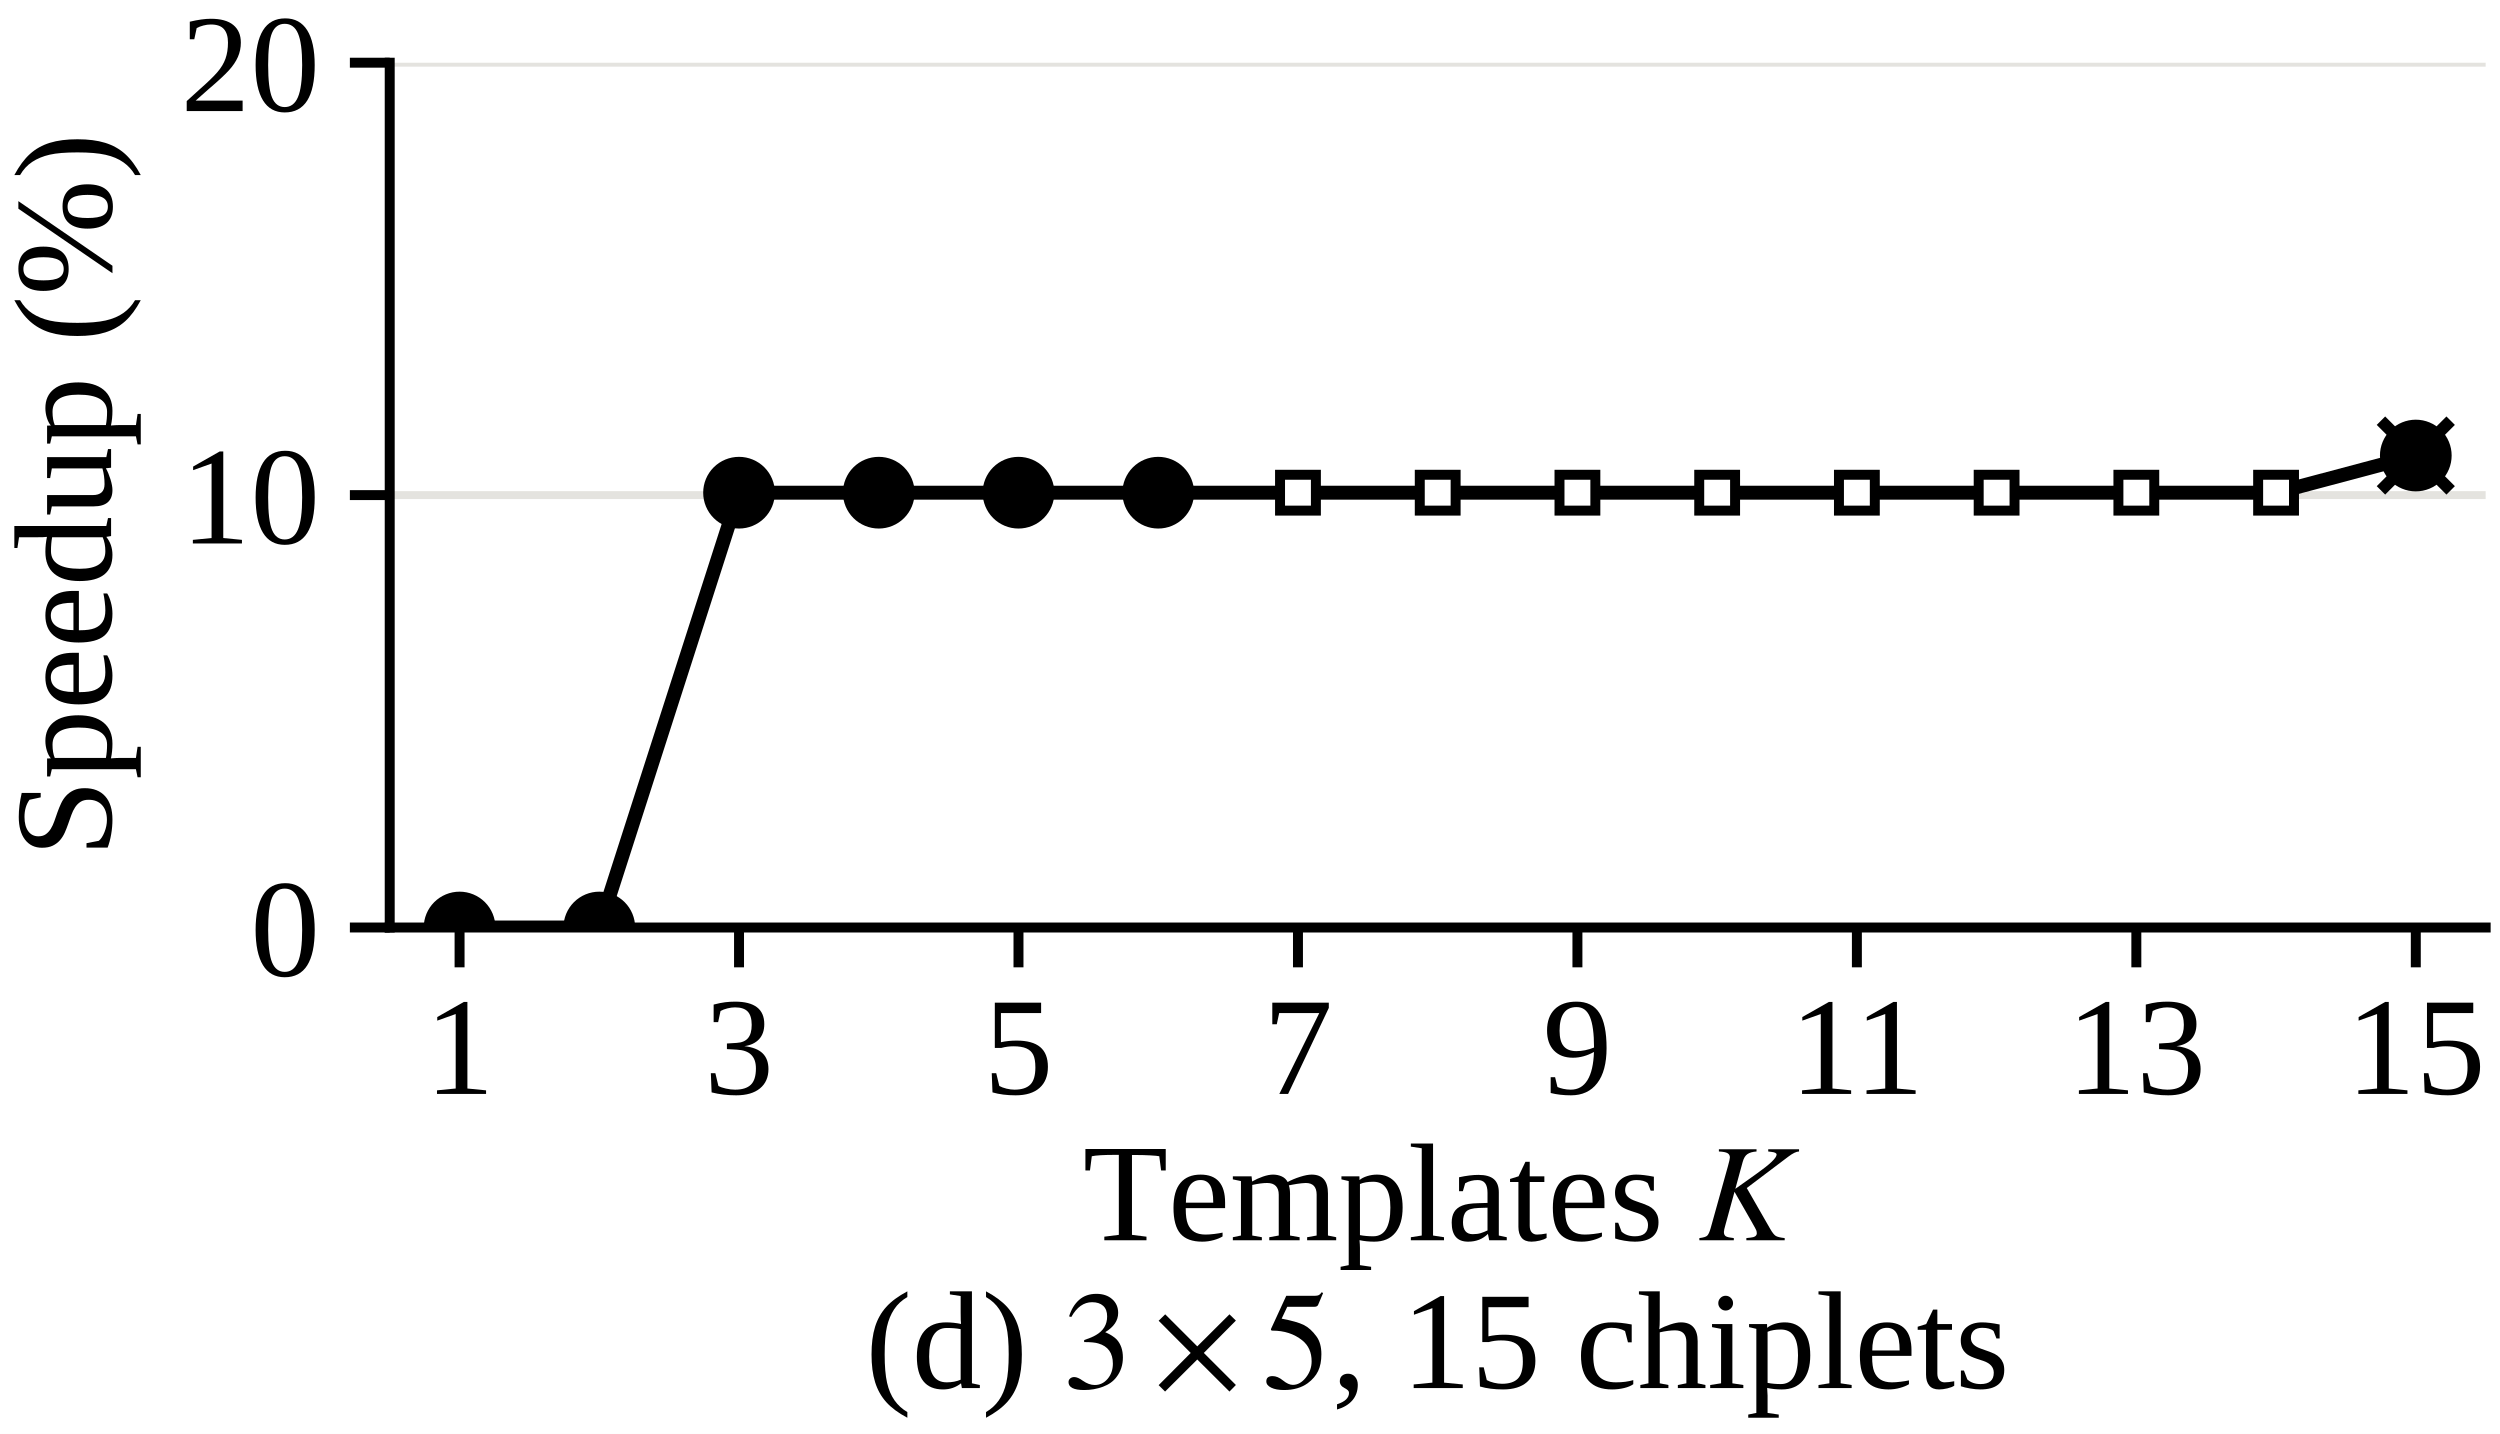
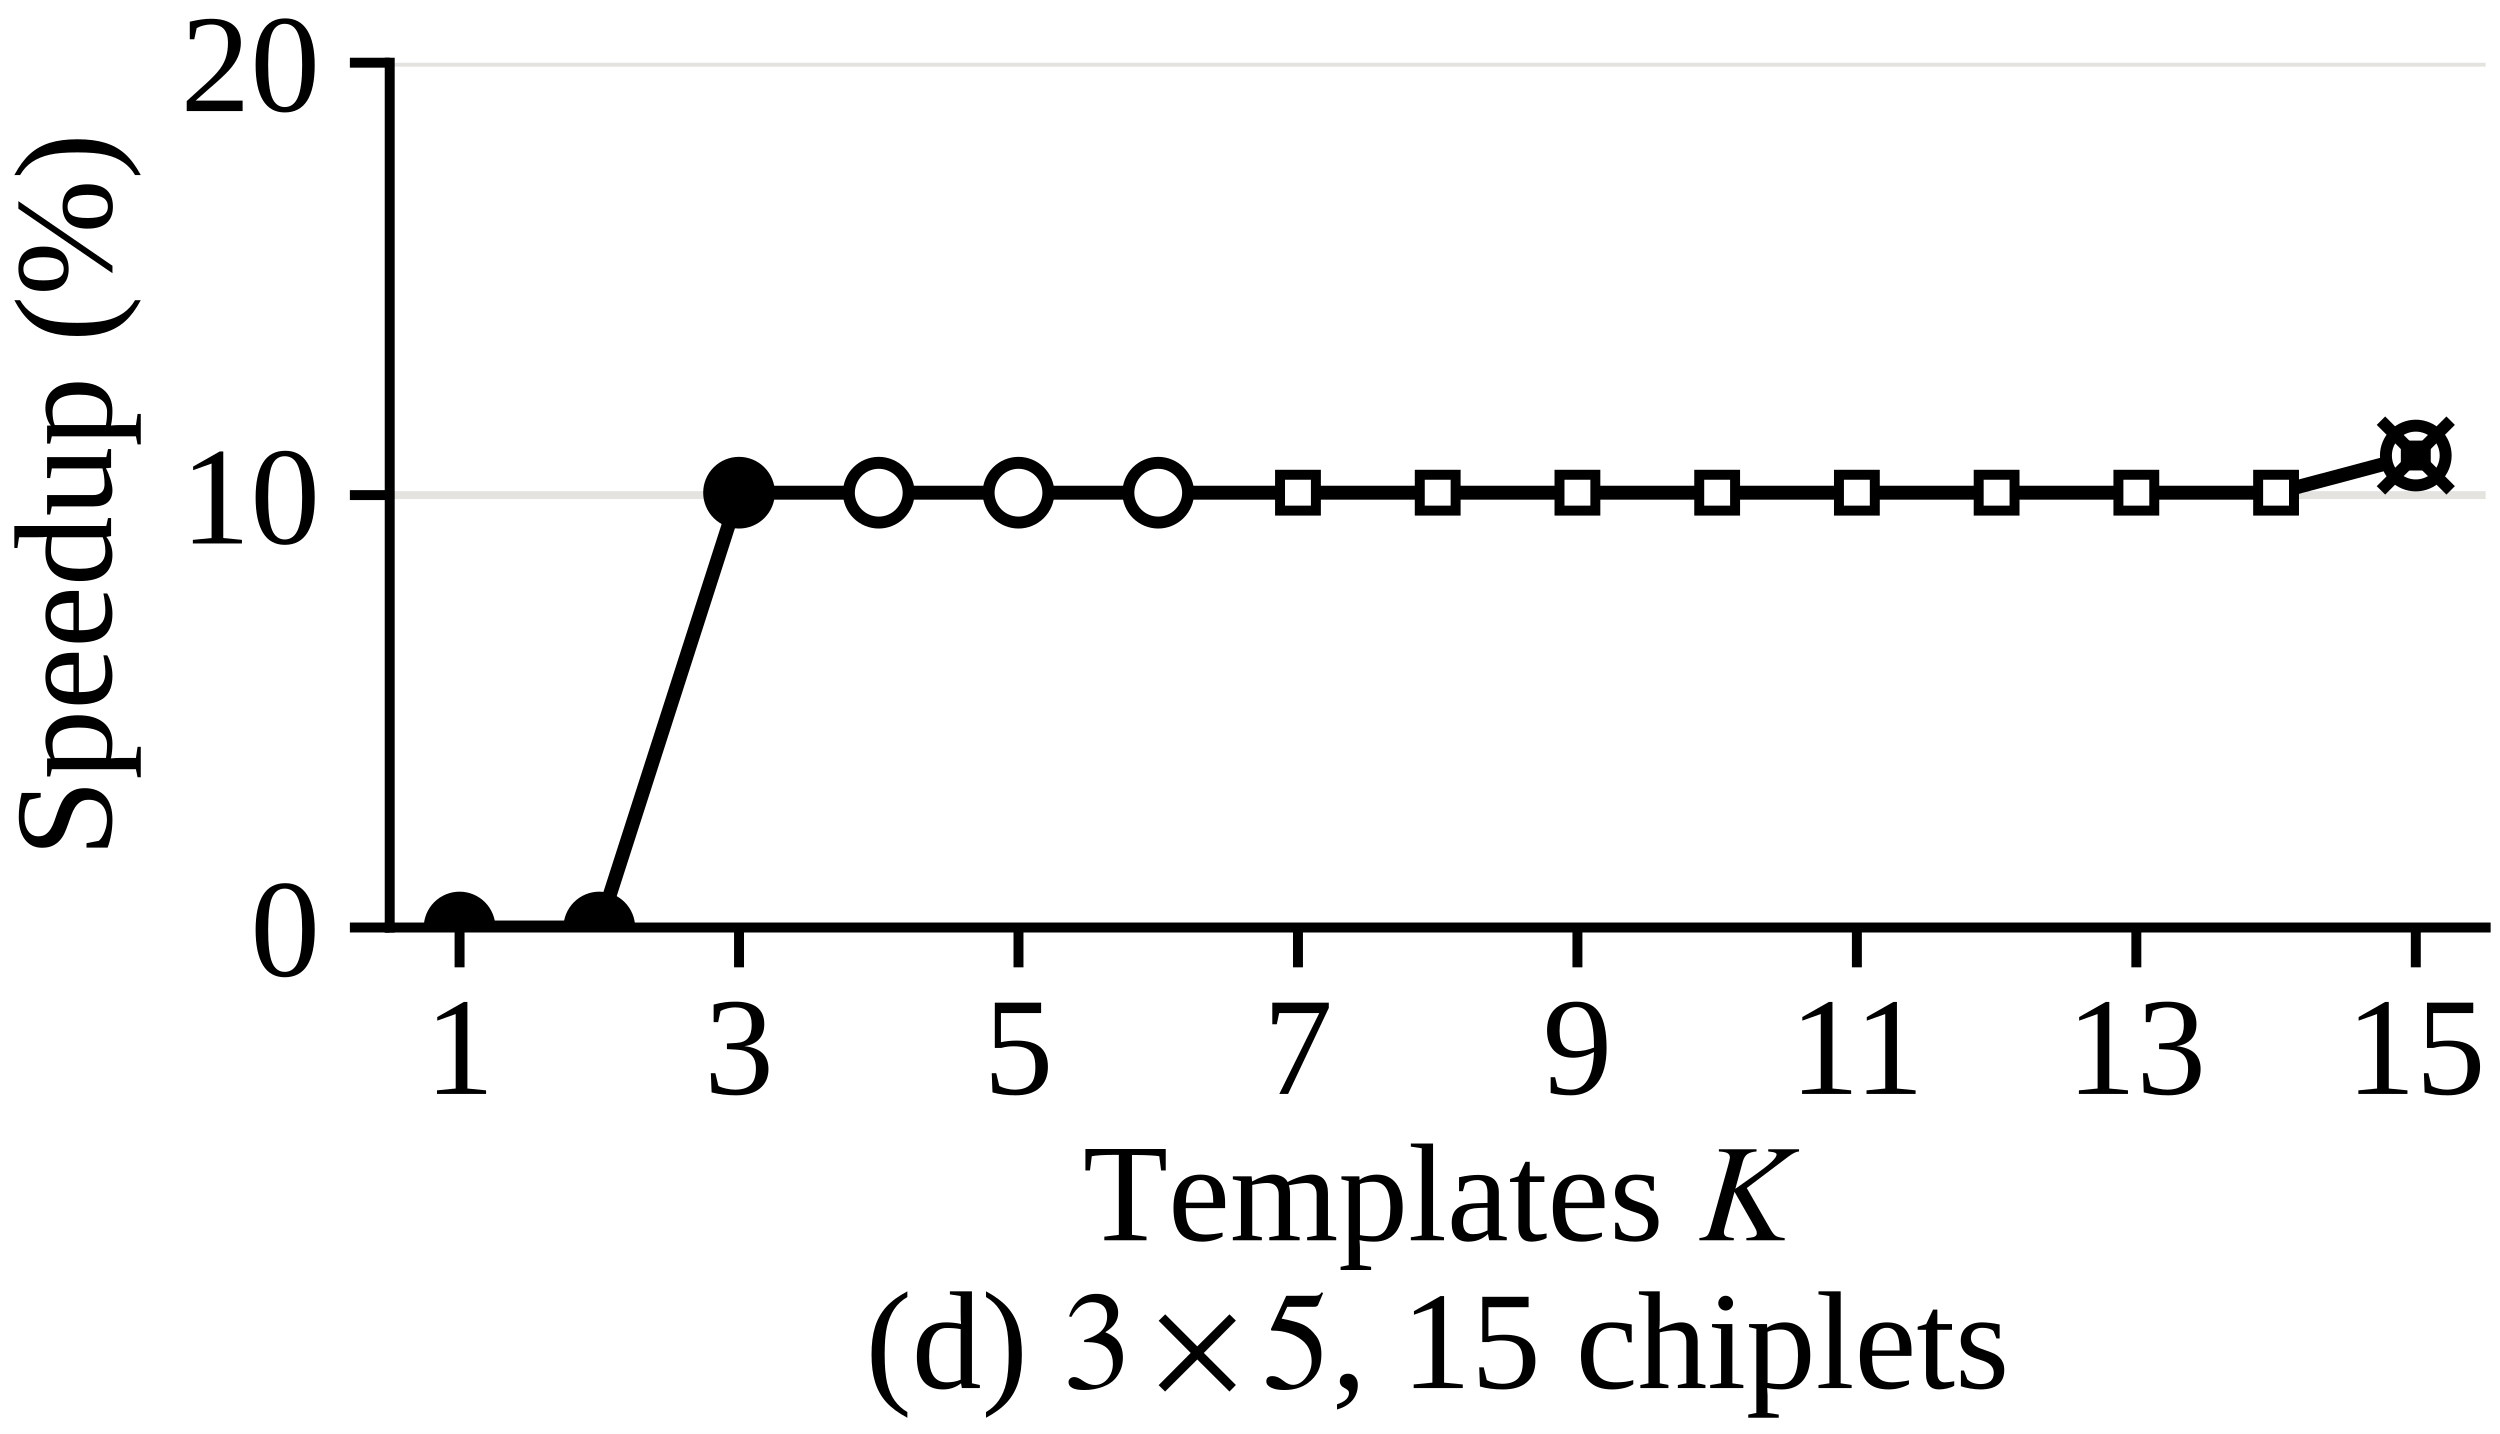
<svg xmlns="http://www.w3.org/2000/svg" xmlns:xlink="http://www.w3.org/1999/xlink" width="125.529pt" height="72pt" viewBox="0 0 125.529 72" version="1.1">
  <defs>
    <style type="text/css">*{stroke-linejoin: round; stroke-linecap: butt}</style>
  </defs>
  <g id="figure_1">
    <g id="patch_1">
      <path d="M 0 72  L 125.529 72  L 125.529 0  L 0 0  z " style="fill: #ffffff" />
    </g>
    <g id="axes_1">
      <g id="patch_2">
        <path d="M 19.568 46.572  L 124.809 46.572  L 124.809 3.149  L 19.568 3.149  z " style="fill: #ffffff" />
      </g>
      <g id="matplotlib.axis_1">
        <g id="xtick_1">
          <g id="line2d_1">
            <defs>
-               <path id="m90f7dabf45" d="M 0 0  L 0 2  " style="stroke: #000000; stroke-width: 0.5" />
-             </defs>
-             <g>
-               <use xlink:href="#m90f7dabf45" x="23.076" y="46.572" style="stroke: #000000; stroke-width: 0.5" />
+               <path id="m89c06e6a70" d="M 0 0  L 0 2  " style="stroke: #000000; stroke-width: 0.5" />
+             </defs>
+             <g>
+               <use xlink:href="#m89c06e6a70" x="23.076" y="46.572" style="stroke: #000000; stroke-width: 0.5" />
            </g>
          </g>
          <g id="text_1">
            <g transform="translate(21.32616 54.92922) scale(0.07 -0.07)">
              <defs>
                <path id="LiberationSerif-31" d="M 1959 250  L 2816 166  L 2816 0  L 563 0  L 563 166  L 1422 250  L 1422 3669  L 575 3366  L 575 3531  L 1797 4225  L 1959 4225  L 1959 250  z " transform="scale(0.015625)" />
              </defs>
              <use xlink:href="#LiberationSerif-31" />
            </g>
          </g>
        </g>
        <g id="xtick_2">
          <g id="line2d_2">
            <g>
-               <use xlink:href="#m90f7dabf45" x="37.108" y="46.572" style="stroke: #000000; stroke-width: 0.5" />
+               <use xlink:href="#m89c06e6a70" x="37.108" y="46.572" style="stroke: #000000; stroke-width: 0.5" />
            </g>
          </g>
          <g id="text_2">
            <g transform="translate(35.35831 54.92922) scale(0.07 -0.07)">
              <defs>
                <path id="LiberationSerif-33" d="M 2950 1141  Q 2950 575 2562 256  Q 2175 -63 1466 -63  Q 872 -63 341 72  L 306 953  L 513 953  L 653 366  Q 775 297 998 247  Q 1222 197 1416 197  Q 1906 197 2140 422  Q 2375 647 2375 1172  Q 2375 1584 2159 1798  Q 1944 2013 1491 2034  L 1044 2059  L 1044 2316  L 1491 2344  Q 1844 2363 2012 2563  Q 2181 2763 2181 3169  Q 2181 3591 1998 3783  Q 1816 3975 1416 3975  Q 1250 3975 1069 3929  Q 888 3884 750 3809  L 641 3297  L 434 3297  L 434 4103  Q 744 4184 969 4211  Q 1194 4238 1416 4238  Q 2759 4238 2759 3206  Q 2759 2772 2520 2514  Q 2281 2256 1844 2194  Q 2413 2128 2681 1867  Q 2950 1606 2950 1141  z " transform="scale(0.015625)" />
              </defs>
              <use xlink:href="#LiberationSerif-33" />
            </g>
          </g>
        </g>
        <g id="xtick_3">
          <g id="line2d_3">
            <g>
-               <use xlink:href="#m90f7dabf45" x="51.14" y="46.572" style="stroke: #000000; stroke-width: 0.5" />
+               <use xlink:href="#m89c06e6a70" x="51.14" y="46.572" style="stroke: #000000; stroke-width: 0.5" />
            </g>
          </g>
          <g id="text_3">
            <g transform="translate(49.39047 54.92922) scale(0.07 -0.07)">
              <defs>
                <path id="LiberationSerif-35" d="M 1516 2450  Q 2241 2450 2595 2153  Q 2950 1856 2950 1247  Q 2950 616 2565 276  Q 2181 -63 1466 -63  Q 872 -63 406 72  L 372 953  L 578 953  L 719 366  Q 856 291 1048 244  Q 1241 197 1416 197  Q 1909 197 2142 430  Q 2375 663 2375 1216  Q 2375 1603 2275 1801  Q 2175 2000 1956 2094  Q 1738 2188 1369 2188  Q 1084 2188 813 2113  L 513 2113  L 513 4191  L 2638 4191  L 2638 3713  L 794 3713  L 794 2375  Q 1131 2450 1516 2450  z " transform="scale(0.015625)" />
              </defs>
              <use xlink:href="#LiberationSerif-35" />
            </g>
          </g>
        </g>
        <g id="xtick_4">
          <g id="line2d_4">
            <g>
-               <use xlink:href="#m90f7dabf45" x="65.173" y="46.572" style="stroke: #000000; stroke-width: 0.5" />
+               <use xlink:href="#m89c06e6a70" x="65.173" y="46.572" style="stroke: #000000; stroke-width: 0.5" />
            </g>
          </g>
          <g id="text_4">
            <g transform="translate(63.42262 54.92922) scale(0.07 -0.07)">
              <defs>
                <path id="LiberationSerif-37" d="M 628 3200  L 422 3200  L 422 4191  L 3016 4191  L 3016 3950  L 1147 0  L 744 0  L 2578 3713  L 738 3713  L 628 3200  z " transform="scale(0.015625)" />
              </defs>
              <use xlink:href="#LiberationSerif-37" />
            </g>
          </g>
        </g>
        <g id="xtick_5">
          <g id="line2d_5">
            <g>
-               <use xlink:href="#m90f7dabf45" x="79.205" y="46.572" style="stroke: #000000; stroke-width: 0.5" />
+               <use xlink:href="#m89c06e6a70" x="79.205" y="46.572" style="stroke: #000000; stroke-width: 0.5" />
            </g>
          </g>
          <g id="text_5">
            <g transform="translate(77.45477 54.92922) scale(0.07 -0.07)">
              <defs>
                <path id="LiberationSerif-39" d="M 206 2913  Q 206 3544 559 3891  Q 913 4238 1556 4238  Q 2272 4238 2605 3722  Q 2938 3206 2938 2106  Q 2938 1053 2509 495  Q 2081 -63 1306 -63  Q 797 -63 372 44  L 372 769  L 575 769  L 684 319  Q 784 272 953 234  Q 1122 197 1294 197  Q 1794 197 2062 636  Q 2331 1075 2359 1928  Q 1884 1663 1394 1663  Q 841 1663 523 1992  Q 206 2322 206 2913  z M 1563 3988  Q 781 3988 781 2900  Q 781 2422 968 2194  Q 1156 1966 1550 1966  Q 1953 1966 2363 2131  Q 2363 3091 2173 3539  Q 1984 3988 1563 3988  z " transform="scale(0.015625)" />
              </defs>
              <use xlink:href="#LiberationSerif-39" />
            </g>
          </g>
        </g>
        <g id="xtick_6">
          <g id="line2d_6">
            <g>
-               <use xlink:href="#m90f7dabf45" x="93.237" y="46.572" style="stroke: #000000; stroke-width: 0.5" />
+               <use xlink:href="#m89c06e6a70" x="93.237" y="46.572" style="stroke: #000000; stroke-width: 0.5" />
            </g>
          </g>
          <g id="text_6">
            <g transform="translate(89.86817 54.92922) scale(0.07 -0.07)">
              <use xlink:href="#LiberationSerif-31" />
              <use xlink:href="#LiberationSerif-31" x="46.25" />
            </g>
          </g>
        </g>
        <g id="xtick_7">
          <g id="line2d_7">
            <g>
-               <use xlink:href="#m90f7dabf45" x="107.269" y="46.572" style="stroke: #000000; stroke-width: 0.5" />
+               <use xlink:href="#m89c06e6a70" x="107.269" y="46.572" style="stroke: #000000; stroke-width: 0.5" />
            </g>
          </g>
          <g id="text_7">
            <g transform="translate(103.7691 54.92922) scale(0.07 -0.07)">
              <use xlink:href="#LiberationSerif-31" />
              <use xlink:href="#LiberationSerif-33" x="50" />
            </g>
          </g>
        </g>
        <g id="xtick_8">
          <g id="line2d_8">
            <g>
-               <use xlink:href="#m90f7dabf45" x="121.301" y="46.572" style="stroke: #000000; stroke-width: 0.5" />
+               <use xlink:href="#m89c06e6a70" x="121.301" y="46.572" style="stroke: #000000; stroke-width: 0.5" />
            </g>
          </g>
          <g id="text_8">
            <g transform="translate(117.8012 54.92922) scale(0.07 -0.07)">
              <use xlink:href="#LiberationSerif-31" />
              <use xlink:href="#LiberationSerif-35" x="50" />
            </g>
          </g>
        </g>
        <g id="text_9">
          <g transform="translate(54.37369 62.32) scale(0.07 -0.07)">
            <defs>
              <path id="LiberationSerif-54" d="M 984 0  L 984 166  L 1650 250  L 1650 3922  L 1491 3922  Q 700 3922 409 3859  L 325 3206  L 116 3206  L 116 4191  L 3803 4191  L 3803 3206  L 3591 3206  L 3506 3859  Q 3413 3881 3097 3898  Q 2781 3916 2406 3916  L 2253 3916  L 2253 250  L 2919 166  L 2919 0  L 984 0  z " transform="scale(0.015625)" />
              <path id="LiberationSerif-65" d="M 813 1478  L 813 1422  Q 813 991 908 752  Q 1003 513 1201 388  Q 1400 263 1722 263  Q 1891 263 2122 291  Q 2353 319 2503 353  L 2503 178  Q 2353 81 2095 9  Q 1838 -63 1569 -63  Q 884 -63 567 306  Q 250 675 250 1491  Q 250 2259 572 2637  Q 894 3016 1491 3016  Q 2619 3016 2619 1734  L 2619 1478  L 813 1478  z M 1491 2766  Q 1166 2766 992 2503  Q 819 2241 819 1728  L 2075 1728  Q 2075 2288 1931 2527  Q 1788 2766 1491 2766  z " transform="scale(0.015625)" />
              <path id="LiberationSerif-6d" d="M 1019 2700  Q 1253 2834 1515 2925  Q 1778 3016 1978 3016  Q 2194 3016 2376 2934  Q 2559 2853 2650 2675  Q 2891 2809 3214 2912  Q 3538 3016 3750 3016  Q 4500 3016 4500 2150  L 4500 219  L 4878 141  L 4878 0  L 3544 0  L 3544 141  L 3981 219  L 3981 2094  Q 3981 2631 3481 2631  Q 3400 2631 3292 2618  Q 3184 2606 3076 2590  Q 2969 2575 2870 2554  Q 2772 2534 2706 2522  Q 2759 2353 2759 2150  L 2759 219  L 3200 141  L 3200 0  L 1806 0  L 1806 141  L 2241 219  L 2241 2094  Q 2241 2353 2108 2492  Q 1975 2631 1709 2631  Q 1434 2631 1025 2541  L 1025 219  L 1466 141  L 1466 0  L 134 0  L 134 141  L 506 219  L 506 2719  L 134 2797  L 134 2938  L 994 2938  L 1019 2700  z " transform="scale(0.015625)" />
              <path id="LiberationSerif-70" d="M 475 2719  L 141 2797  L 141 2938  L 966 2938  L 972 2766  Q 1103 2878 1323 2947  Q 1544 3016 1772 3016  Q 2334 3016 2642 2625  Q 2950 2234 2950 1503  Q 2950 756 2614 346  Q 2278 -63 1644 -63  Q 1291 -63 972 6  Q 991 -219 991 -347  L 991 -1141  L 1503 -1216  L 1503 -1363  L 103 -1363  L 103 -1216  L 475 -1141  L 475 2719  z M 2388 1503  Q 2388 2103 2192 2395  Q 1997 2688 1600 2688  Q 1234 2688 991 2584  L 991 238  Q 1269 184 1600 184  Q 2388 184 2388 1503  z " transform="scale(0.015625)" />
              <path id="LiberationSerif-6c" d="M 1147 219  L 1650 141  L 1650 0  L 128 0  L 128 141  L 628 219  L 628 4225  L 128 4300  L 128 4441  L 1147 4441  L 1147 219  z " transform="scale(0.015625)" />
              <path id="LiberationSerif-61" d="M 1453 3003  Q 1934 3003 2161 2806  Q 2388 2609 2388 2203  L 2388 219  L 2753 141  L 2753 0  L 1947 0  L 1888 294  Q 1531 -63 978 -63  Q 225 -63 225 813  Q 225 1106 339 1298  Q 453 1491 703 1592  Q 953 1694 1428 1703  L 1869 1716  L 1869 2175  Q 1869 2478 1758 2622  Q 1647 2766 1416 2766  Q 1103 2766 844 2619  L 738 2253  L 563 2253  L 563 2894  Q 1069 3003 1453 3003  z M 1869 1497  L 1459 1484  Q 1041 1469 892 1322  Q 744 1175 744 831  Q 744 281 1191 281  Q 1403 281 1558 329  Q 1713 378 1869 453  L 1869 1497  z " transform="scale(0.015625)" />
              <path id="LiberationSerif-74" d="M 1044 -63  Q 744 -63 595 115  Q 447 294 447 616  L 447 2675  L 63 2675  L 63 2816  L 453 2938  L 769 3603  L 966 3603  L 966 2938  L 1638 2938  L 1638 2675  L 966 2675  L 966 672  Q 966 469 1058 366  Q 1150 263 1300 263  Q 1481 263 1741 313  L 1741 109  Q 1631 34 1425 -14  Q 1219 -63 1044 -63  z " transform="scale(0.015625)" />
              <path id="LiberationSerif-73" d="M 2259 825  Q 2259 388 1982 162  Q 1706 -63 1166 -63  Q 947 -63 683 -17  Q 419 28 269 84  L 269 806  L 409 806  L 563 397  Q 797 184 1172 184  Q 1778 184 1778 703  Q 1778 1084 1300 1247  L 1022 1338  Q 706 1441 562 1547  Q 419 1653 341 1808  Q 263 1963 263 2181  Q 263 2569 527 2792  Q 791 3016 1241 3016  Q 1563 3016 2047 2919  L 2047 2278  L 1900 2278  L 1769 2619  Q 1603 2766 1247 2766  Q 994 2766 861 2641  Q 728 2516 728 2303  Q 728 2125 848 2003  Q 969 1881 1213 1800  Q 1672 1644 1812 1572  Q 1953 1500 2051 1395  Q 2150 1291 2204 1156  Q 2259 1022 2259 825  z " transform="scale(0.015625)" />
              <path id="LiberationSerif-20" transform="scale(0.015625)" />
              <path id="STIXGeneral-Italic-4b" d="M 4621 4179  L 4621 4077  Q 4442 4077 4128 3840  L 2221 2400  L 3296 525  Q 3443 269 3552 201  Q 3661 134 3962 102  L 3962 0  L 2202 0  L 2202 102  L 2387 122  Q 2682 147 2682 326  Q 2682 365 2672 409  Q 2662 454 2630 515  Q 2598 576 2579 611  Q 2560 646 2509 736  Q 2458 826 2445 851  L 1658 2227  L 1242 710  Q 1171 467 1171 384  Q 1171 237 1264 182  Q 1357 128 1626 102  L 1626 0  L 45 0  L 45 102  Q 320 134 403 211  Q 486 288 563 557  L 1357 3405  Q 1446 3725 1446 3802  Q 1446 3936 1337 4000  Q 1229 4064 941 4077  L 941 4179  L 2669 4179  L 2669 4077  Q 2400 4058 2253 3958  Q 2106 3859 2035 3603  L 1696 2362  L 2675 3059  Q 3590 3706 3590 3936  Q 3590 4032 3360 4058  L 3206 4077  L 3206 4179  L 4621 4179  z " transform="scale(0.015625)" />
            </defs>
            <use xlink:href="#LiberationSerif-54" transform="translate(0 0.609375)" />
            <use xlink:href="#LiberationSerif-65" transform="translate(61.08398 0.609375)" />
            <use xlink:href="#LiberationSerif-6d" transform="translate(105.4688 0.609375)" />
            <use xlink:href="#LiberationSerif-70" transform="translate(183.252 0.609375)" />
            <use xlink:href="#LiberationSerif-6c" transform="translate(233.252 0.609375)" />
            <use xlink:href="#LiberationSerif-61" transform="translate(261.0352 0.609375)" />
            <use xlink:href="#LiberationSerif-74" transform="translate(305.4199 0.609375)" />
            <use xlink:href="#LiberationSerif-65" transform="translate(333.2031 0.609375)" />
            <use xlink:href="#LiberationSerif-73" transform="translate(377.5879 0.609375)" />
            <use xlink:href="#LiberationSerif-20" transform="translate(416.5039 0.609375)" />
            <use xlink:href="#STIXGeneral-Italic-4b" transform="translate(441.5039 0.609375)" />
          </g>
          <g transform="translate(43.4537 69.74) scale(0.07 -0.07)">
            <defs>
              <path id="LiberationSerif-28" d="M 884 1544  Q 884 731 993 248  Q 1103 -234 1337 -565  Q 1572 -897 1925 -1100  L 1925 -1363  Q 1306 -1034 957 -645  Q 609 -256 445 270  Q 281 797 281 1544  Q 281 2288 443 2811  Q 606 3334 953 3721  Q 1300 4109 1925 4441  L 1925 4178  Q 1544 3959 1319 3617  Q 1094 3275 989 2819  Q 884 2363 884 1544  z " transform="scale(0.015625)" />
              <path id="LiberationSerif-64" d="M 2259 219  Q 1906 -63 1434 -63  Q 231 -63 231 1441  Q 231 2213 572 2614  Q 913 3016 1575 3016  Q 1913 3016 2259 2944  Q 2241 3047 2241 3463  L 2241 4225  L 1747 4300  L 1747 4441  L 2759 4441  L 2759 219  L 3122 141  L 3122 0  L 2297 0  L 2259 219  z M 794 1441  Q 794 847 994 555  Q 1194 263 1606 263  Q 1959 263 2241 384  L 2241 2706  Q 1963 2759 1606 2759  Q 794 2759 794 1441  z " transform="scale(0.015625)" />
              <path id="LiberationSerif-29" d="M 206 -1363  L 206 -1100  Q 559 -897 793 -564  Q 1028 -231 1137 251  Q 1247 734 1247 1544  Q 1247 2363 1142 2819  Q 1038 3275 813 3617  Q 588 3959 206 4178  L 206 4441  Q 831 4106 1178 3720  Q 1525 3334 1687 2811  Q 1850 2288 1850 1544  Q 1850 800 1687 273  Q 1525 -253 1178 -640  Q 831 -1028 206 -1363  z " transform="scale(0.015625)" />
              <path id="STIXGeneral-Regular-33" d="M 390 3264  L 288 3290  Q 435 3770 748 4048  Q 1062 4326 1542 4326  Q 1990 4326 2265 4083  Q 2541 3840 2541 3450  Q 2541 2925 1946 2566  Q 2298 2413 2477 2227  Q 2758 1914 2758 1402  Q 2758 890 2464 506  Q 2246 211 1840 60  Q 1434 -90 979 -90  Q 262 -90 262 275  Q 262 378 339 442  Q 416 506 525 506  Q 685 506 915 339  Q 1197 141 1466 141  Q 1818 141 2058 425  Q 2298 710 2298 1120  Q 2298 1856 1632 2048  Q 1434 2112 979 2112  L 979 2202  Q 1338 2323 1517 2432  Q 2035 2726 2035 3290  Q 2035 3610 1852 3776  Q 1670 3942 1344 3942  Q 768 3942 390 3264  z " transform="scale(0.015625)" />
              <path id="STIXGeneral-Regular-d7" d="M 3821 141  L 3526 -160  L 2048 1312  L 570 -160  L 275 134  L 1747 1613  L 275 3091  L 576 3386  L 2048 1914  L 3526 3386  L 3821 3098  L 2349 1613  L 3821 141  z " transform="scale(0.015625)" />
              <path id="STIXGeneral-Regular-35" d="M 2803 4358  L 2573 3814  Q 2534 3731 2400 3731  L 1158 3731  L 902 3187  Q 1606 3053 1920 2896  Q 2234 2739 2502 2368  Q 2726 2061 2726 1555  Q 2726 1094 2576 780  Q 2426 467 2099 224  Q 1664 -90 1011 -90  Q 646 -90 422 19  Q 198 128 198 307  Q 198 550 486 550  Q 717 550 960 352  Q 1210 147 1414 147  Q 1747 147 2012 480  Q 2278 813 2278 1229  Q 2278 1843 1850 2189  Q 1293 2637 486 2637  Q 410 2637 410 2688  L 416 2720  L 1114 4237  L 2438 4237  Q 2547 4237 2608 4269  Q 2669 4301 2746 4403  L 2803 4358  z " transform="scale(0.015625)" />
              <path id="LiberationSerif-2c" d="M 1197 153  Q 1197 -275 948 -564  Q 700 -853 244 -984  L 244 -744  Q 794 -569 794 -219  Q 794 -156 747 -106  Q 700 -56 584 3  Q 372 113 372 313  Q 372 481 478 570  Q 584 659 750 659  Q 950 659 1073 515  Q 1197 372 1197 153  z " transform="scale(0.015625)" />
              <path id="LiberationSerif-63" d="M 2644 178  Q 2491 66 2222 1  Q 1953 -63 1672 -63  Q 244 -63 244 1491  Q 244 2225 608 2620  Q 972 3016 1650 3016  Q 2072 3016 2572 2919  L 2572 2100  L 2400 2100  L 2266 2619  Q 2006 2766 1644 2766  Q 806 2766 806 1491  Q 806 828 1061 545  Q 1316 263 1850 263  Q 2306 263 2644 366  L 2644 178  z " transform="scale(0.015625)" />
              <path id="LiberationSerif-68" d="M 1019 3169  Q 1019 2844 997 2700  Q 1222 2828 1508 2922  Q 1794 3016 1991 3016  Q 2372 3016 2565 2794  Q 2759 2572 2759 2150  L 2759 219  L 3116 141  L 3116 0  L 1850 0  L 1850 141  L 2241 219  L 2241 2113  Q 2241 2650 1722 2650  Q 1428 2650 1019 2559  L 1019 219  L 1416 141  L 1416 0  L 128 0  L 128 141  L 500 219  L 500 4225  L 63 4300  L 63 4441  L 1019 4441  L 1019 3169  z " transform="scale(0.015625)" />
              <path id="LiberationSerif-69" d="M 1184 3897  Q 1184 3759 1084 3659  Q 984 3559 844 3559  Q 706 3559 606 3659  Q 506 3759 506 3897  Q 506 4038 606 4138  Q 706 4238 844 4238  Q 984 4238 1084 4138  Q 1184 4038 1184 3897  z M 1153 219  L 1656 141  L 1656 0  L 134 0  L 134 141  L 634 219  L 634 2719  L 219 2797  L 219 2938  L 1153 2938  L 1153 219  z " transform="scale(0.015625)" />
            </defs>
            <use xlink:href="#LiberationSerif-28" transform="translate(0 0.609375)" />
            <use xlink:href="#LiberationSerif-64" transform="translate(33.30078 0.609375)" />
            <use xlink:href="#LiberationSerif-29" transform="translate(83.30078 0.609375)" />
            <use xlink:href="#LiberationSerif-20" transform="translate(116.6016 0.609375)" />
            <use xlink:href="#STIXGeneral-Regular-33" transform="translate(141.6016 0.609375)" />
            <use xlink:href="#STIXGeneral-Regular-d7" transform="translate(206.0415 0.609375)" />
            <use xlink:href="#STIXGeneral-Regular-35" transform="translate(284.4815 0.609375)" />
            <use xlink:href="#LiberationSerif-2c" transform="translate(334.4815 0.609375)" />
            <use xlink:href="#LiberationSerif-20" transform="translate(359.4815 0.609375)" />
            <use xlink:href="#LiberationSerif-31" transform="translate(384.4815 0.609375)" />
            <use xlink:href="#LiberationSerif-35" transform="translate(434.4815 0.609375)" />
            <use xlink:href="#LiberationSerif-20" transform="translate(484.4815 0.609375)" />
            <use xlink:href="#LiberationSerif-63" transform="translate(509.4815 0.609375)" />
            <use xlink:href="#LiberationSerif-68" transform="translate(553.8663 0.609375)" />
            <use xlink:href="#LiberationSerif-69" transform="translate(603.8663 0.609375)" />
            <use xlink:href="#LiberationSerif-70" transform="translate(631.6495 0.609375)" />
            <use xlink:href="#LiberationSerif-6c" transform="translate(681.6495 0.609375)" />
            <use xlink:href="#LiberationSerif-65" transform="translate(709.4327 0.609375)" />
            <use xlink:href="#LiberationSerif-74" transform="translate(753.8174 0.609375)" />
            <use xlink:href="#LiberationSerif-73" transform="translate(781.6006 0.609375)" />
          </g>
        </g>
      </g>
      <g id="matplotlib.axis_2">
        <g id="ytick_1">
          <g id="line2d_9">
-             <path d="M 19.568 46.572  L 124.809 46.572  " clip-path="url(#p13e78e0961)" style="fill: none; stroke: #e4e3df; stroke-width: 0.4; stroke-linecap: square" />
+             <path d="M 19.568 46.572  L 124.809 46.572  " clip-path="url(#p4463b471aa)" style="fill: none; stroke: #e4e3df; stroke-width: 0.4; stroke-linecap: square" />
          </g>
          <g id="line2d_10">
            <defs>
-               <path id="ma72c226a25" d="M 0 0  L -2 0  " style="stroke: #000000; stroke-width: 0.5" />
-             </defs>
-             <g>
-               <use xlink:href="#ma72c226a25" x="19.568" y="46.572" style="stroke: #000000; stroke-width: 0.5" />
+               <path id="mf398f52ddb" d="M 0 0  L -2 0  " style="stroke: #000000; stroke-width: 0.5" />
+             </defs>
+             <g>
+               <use xlink:href="#mf398f52ddb" x="19.568" y="46.572" style="stroke: #000000; stroke-width: 0.5" />
            </g>
          </g>
          <g id="text_10">
            <g transform="translate(12.56813 49.00055) scale(0.07 -0.07)">
              <defs>
                <path id="LiberationSerif-30" d="M 2956 2113  Q 2956 -63 1581 -63  Q 919 -63 581 493  Q 244 1050 244 2113  Q 244 3153 581 3704  Q 919 4256 1606 4256  Q 2269 4256 2612 3711  Q 2956 3166 2956 2113  z M 2381 2113  Q 2381 3119 2190 3562  Q 2000 4006 1581 4006  Q 1175 4006 997 3587  Q 819 3169 819 2113  Q 819 1050 1000 617  Q 1181 184 1581 184  Q 1994 184 2187 639  Q 2381 1094 2381 2113  z " transform="scale(0.015625)" />
              </defs>
              <use xlink:href="#LiberationSerif-30" />
            </g>
          </g>
        </g>
        <g id="ytick_2">
          <g id="line2d_11">
-             <path d="M 19.568 24.86  L 124.809 24.86  " clip-path="url(#p13e78e0961)" style="fill: none; stroke: #e4e3df; stroke-width: 0.4; stroke-linecap: square" />
+             <path d="M 19.568 24.86  L 124.809 24.86  " clip-path="url(#p4463b471aa)" style="fill: none; stroke: #e4e3df; stroke-width: 0.4; stroke-linecap: square" />
          </g>
          <g id="line2d_12">
            <g>
-               <use xlink:href="#ma72c226a25" x="19.568" y="24.86" style="stroke: #000000; stroke-width: 0.5" />
+               <use xlink:href="#mf398f52ddb" x="19.568" y="24.86" style="stroke: #000000; stroke-width: 0.5" />
            </g>
          </g>
          <g id="text_11">
            <g transform="translate(9.068125 27.28894) scale(0.07 -0.07)">
              <use xlink:href="#LiberationSerif-31" />
              <use xlink:href="#LiberationSerif-30" x="50" />
            </g>
          </g>
        </g>
        <g id="ytick_3">
          <g id="line2d_13">
-             <path d="M 19.568 3.149  L 124.809 3.149  " clip-path="url(#p13e78e0961)" style="fill: none; stroke: #e4e3df; stroke-width: 0.4; stroke-linecap: square" />
+             <path d="M 19.568 3.149  L 124.809 3.149  " clip-path="url(#p4463b471aa)" style="fill: none; stroke: #e4e3df; stroke-width: 0.4; stroke-linecap: square" />
          </g>
          <g id="line2d_14">
            <g>
-               <use xlink:href="#ma72c226a25" x="19.568" y="3.149" style="stroke: #000000; stroke-width: 0.5" />
+               <use xlink:href="#mf398f52ddb" x="19.568" y="3.149" style="stroke: #000000; stroke-width: 0.5" />
            </g>
          </g>
          <g id="text_12">
            <g transform="translate(9.068125 5.577344) scale(0.07 -0.07)">
              <defs>
                <path id="LiberationSerif-32" d="M 2847 0  L 281 0  L 281 459  L 863 988  Q 1422 1478 1684 1781  Q 1947 2084 2061 2406  Q 2175 2728 2175 3144  Q 2175 3550 1990 3762  Q 1806 3975 1388 3975  Q 1222 3975 1047 3929  Q 872 3884 738 3809  L 628 3297  L 422 3297  L 422 4103  Q 991 4238 1388 4238  Q 2075 4238 2420 3952  Q 2766 3666 2766 3144  Q 2766 2794 2630 2483  Q 2494 2172 2212 1864  Q 1931 1556 1281 1003  Q 1003 766 691 481  L 2847 481  L 2847 0  z " transform="scale(0.015625)" />
              </defs>
              <use xlink:href="#LiberationSerif-32" />
              <use xlink:href="#LiberationSerif-30" x="50" />
            </g>
          </g>
        </g>
        <g id="text_13">
          <g transform="translate(5.577344 43.03512) rotate(-90) scale(0.07 -0.07)">
            <defs>
              <path id="LiberationSerif-53" d="M 434 1128  L 638 1128  L 747 563  Q 863 416 1145 303  Q 1428 191 1703 191  Q 2141 191 2386 414  Q 2631 638 2631 1031  Q 2631 1256 2536 1403  Q 2441 1550 2286 1651  Q 2131 1753 1934 1823  Q 1738 1894 1530 1966  Q 1322 2038 1125 2125  Q 928 2213 773 2347  Q 619 2481 523 2679  Q 428 2878 428 3169  Q 428 3669 803 3953  Q 1178 4238 1844 4238  Q 2350 4238 2944 4103  L 2944 3231  L 2741 3231  L 2631 3744  Q 2313 3975 1844 3975  Q 1425 3975 1189 3804  Q 953 3634 953 3334  Q 953 3131 1048 2997  Q 1144 2863 1298 2767  Q 1453 2672 1651 2603  Q 1850 2534 2058 2461  Q 2266 2388 2464 2295  Q 2663 2203 2817 2061  Q 2972 1919 3067 1714  Q 3163 1509 3163 1209  Q 3163 603 2791 270  Q 2419 -63 1719 -63  Q 1381 -63 1040 -3  Q 700 56 434 159  L 434 1128  z " transform="scale(0.015625)" />
              <path id="LiberationSerif-75" d="M 978 838  Q 978 300 1478 300  Q 1866 300 2203 397  L 2203 2719  L 1759 2797  L 1759 2938  L 2719 2938  L 2719 219  L 3091 141  L 3091 0  L 2234 0  L 2209 238  Q 1988 116 1697 26  Q 1406 -63 1209 -63  Q 459 -63 459 800  L 459 2719  L 84 2797  L 84 2938  L 978 2938  L 978 838  z " transform="scale(0.015625)" />
              <path id="LiberationSerif-25" d="M 1375 -63  L 1031 -63  L 3994 4256  L 4341 4256  L 1375 -63  z M 2253 3109  Q 2253 1947 1222 1947  Q 719 1947 469 2244  Q 219 2541 219 3109  Q 219 4256 1241 4256  Q 1738 4256 1995 3968  Q 2253 3681 2253 3109  z M 1766 3109  Q 1766 3584 1636 3804  Q 1506 4025 1222 4025  Q 950 4025 826 3817  Q 703 3609 703 3109  Q 703 2597 828 2386  Q 953 2175 1222 2175  Q 1503 2175 1634 2398  Q 1766 2622 1766 3109  z M 5113 1081  Q 5113 -84 4084 -84  Q 3581 -84 3329 212  Q 3078 509 3078 1081  Q 3078 1638 3331 1933  Q 3584 2228 4103 2228  Q 4600 2228 4856 1940  Q 5113 1653 5113 1081  z M 4628 1081  Q 4628 1556 4498 1776  Q 4369 1997 4084 1997  Q 3813 1997 3689 1789  Q 3566 1581 3566 1081  Q 3566 569 3691 358  Q 3816 147 4084 147  Q 4366 147 4497 370  Q 4628 594 4628 1081  z " transform="scale(0.015625)" />
            </defs>
            <use xlink:href="#LiberationSerif-53" />
            <use xlink:href="#LiberationSerif-70" x="55.615" />
            <use xlink:href="#LiberationSerif-65" x="105.615" />
            <use xlink:href="#LiberationSerif-65" x="150" />
            <use xlink:href="#LiberationSerif-64" x="194.385" />
            <use xlink:href="#LiberationSerif-75" x="244.385" />
            <use xlink:href="#LiberationSerif-70" x="294.385" />
            <use xlink:href="#LiberationSerif-20" x="344.385" />
            <use xlink:href="#LiberationSerif-28" x="369.385" />
            <use xlink:href="#LiberationSerif-25" x="402.686" />
            <use xlink:href="#LiberationSerif-29" x="485.986" />
          </g>
        </g>
      </g>
      <g id="line2d_15">
-         <path d="M 23.076 46.572  L 30.092 46.572  L 37.108 24.739  L 44.124 24.739  L 51.14 24.739  L 58.157 24.739  L 65.173 24.739  L 72.189 24.739  L 79.205 24.739  L 86.221 24.739  L 93.237 24.739  L 100.253 24.739  L 107.269 24.739  L 114.285 24.739  L 121.301 22.873  " clip-path="url(#p13e78e0961)" style="fill: none; stroke: #000000; stroke-width: 0.7; stroke-linecap: square" />
+         <path d="M 23.076 46.572  L 30.092 46.572  L 37.108 24.739  L 44.124 24.739  L 51.14 24.739  L 58.157 24.739  L 65.173 24.739  L 72.189 24.739  L 79.205 24.739  L 86.221 24.739  L 93.237 24.739  L 100.253 24.739  L 107.269 24.739  L 114.285 24.739  L 121.301 22.873  " clip-path="url(#p4463b471aa)" style="fill: none; stroke: #000000; stroke-width: 0.7; stroke-linecap: square" />
      </g>
      <g id="patch_3">
        <path d="M 19.568 46.572  L 19.568 3.149  " style="fill: none; stroke: #000000; stroke-width: 0.5; stroke-linejoin: miter; stroke-linecap: square" />
      </g>
      <g id="patch_4">
        <path d="M 19.568 46.572  L 124.809 46.572  " style="fill: none; stroke: #000000; stroke-width: 0.5; stroke-linejoin: miter; stroke-linecap: square" />
      </g>
      <g id="line2d_16">
-         <path d="M 23.076 46.572  " clip-path="url(#p13e78e0961)" style="fill: none; stroke: #000000; stroke-width: 1.5; stroke-linecap: square" />
+         <path d="M 23.076 46.572  " clip-path="url(#p4463b471aa)" style="fill: none; stroke: #000000; stroke-width: 1.5; stroke-linecap: square" />
        <defs>
-           <path id="m0c0b806a3f" d="M 0 1.5  C 0.398 1.5 0.779 1.342 1.061 1.061  C 1.342 0.779 1.5 0.398 1.5 0  C 1.5 -0.398 1.342 -0.779 1.061 -1.061  C 0.779 -1.342 0.398 -1.5 0 -1.5  C -0.398 -1.5 -0.779 -1.342 -1.061 -1.061  C -1.342 -0.779 -1.5 -0.398 -1.5 0  C -1.5 0.398 -1.342 0.779 -1.061 1.061  C -0.779 1.342 -0.398 1.5 0 1.5  z " style="stroke: #000000; stroke-width: 0.6" />
+           <path id="mab3a8afa49" d="M 0 1.5  C 0.398 1.5 0.779 1.342 1.061 1.061  C 1.342 0.779 1.5 0.398 1.5 0  C 1.5 -0.398 1.342 -0.779 1.061 -1.061  C 0.779 -1.342 0.398 -1.5 0 -1.5  C -0.398 -1.5 -0.779 -1.342 -1.061 -1.061  C -1.342 -0.779 -1.5 -0.398 -1.5 0  C -1.5 0.398 -1.342 0.779 -1.061 1.061  C -0.779 1.342 -0.398 1.5 0 1.5  z " style="stroke: #000000; stroke-width: 0.6" />
        </defs>
-         <g clip-path="url(#p13e78e0961)">
-           <use xlink:href="#m0c0b806a3f" x="23.076" y="46.572" style="stroke: #000000; stroke-width: 0.6" />
+         <g clip-path="url(#p4463b471aa)">
+           <use xlink:href="#mab3a8afa49" x="23.076" y="46.572" style="stroke: #000000; stroke-width: 0.6" />
        </g>
      </g>
      <g id="line2d_17">
-         <path d="M 30.092 46.572  " clip-path="url(#p13e78e0961)" style="fill: none; stroke: #000000; stroke-width: 1.5; stroke-linecap: square" />
-         <g clip-path="url(#p13e78e0961)">
-           <use xlink:href="#m0c0b806a3f" x="30.092" y="46.572" style="stroke: #000000; stroke-width: 0.6" />
+         <path d="M 30.092 46.572  " clip-path="url(#p4463b471aa)" style="fill: none; stroke: #000000; stroke-width: 1.5; stroke-linecap: square" />
+         <g clip-path="url(#p4463b471aa)">
+           <use xlink:href="#mab3a8afa49" x="30.092" y="46.572" style="stroke: #000000; stroke-width: 0.6" />
        </g>
      </g>
      <g id="line2d_18">
-         <path d="M 37.108 24.739  " clip-path="url(#p13e78e0961)" style="fill: none; stroke: #000000; stroke-width: 1.5; stroke-linecap: square" />
-         <g clip-path="url(#p13e78e0961)">
-           <use xlink:href="#m0c0b806a3f" x="37.108" y="24.739" style="stroke: #000000; stroke-width: 0.6" />
+         <path d="M 37.108 24.739  " clip-path="url(#p4463b471aa)" style="fill: none; stroke: #000000; stroke-width: 1.5; stroke-linecap: square" />
+         <g clip-path="url(#p4463b471aa)">
+           <use xlink:href="#mab3a8afa49" x="37.108" y="24.739" style="stroke: #000000; stroke-width: 0.6" />
        </g>
      </g>
      <g id="line2d_19">
-         <path d="M 44.124 24.739  " clip-path="url(#p13e78e0961)" style="fill: none; stroke: #000000; stroke-width: 1.5; stroke-linecap: square" />
-         <g clip-path="url(#p13e78e0961)">
-           <use xlink:href="#m0c0b806a3f" x="44.124" y="24.739" style="stroke: #000000; stroke-width: 0.6" />
+         <path d="M 44.124 24.739  " clip-path="url(#p4463b471aa)" style="fill: none; stroke: #000000; stroke-width: 1.5; stroke-linecap: square" />
+         <defs>
+           <path id="m74e2043832" d="M 0 1.5  C 0.398 1.5 0.779 1.342 1.061 1.061  C 1.342 0.779 1.5 0.398 1.5 0  C 1.5 -0.398 1.342 -0.779 1.061 -1.061  C 0.779 -1.342 0.398 -1.5 0 -1.5  C -0.398 -1.5 -0.779 -1.342 -1.061 -1.061  C -1.342 -0.779 -1.5 -0.398 -1.5 0  C -1.5 0.398 -1.342 0.779 -1.061 1.061  C -0.779 1.342 -0.398 1.5 0 1.5  z " style="stroke: #000000; stroke-width: 0.6" />
+         </defs>
+         <g clip-path="url(#p4463b471aa)">
+           <use xlink:href="#m74e2043832" x="44.124" y="24.739" style="fill: #ffffff; stroke: #000000; stroke-width: 0.6" />
        </g>
      </g>
      <g id="line2d_20">
-         <path d="M 51.14 24.739  " clip-path="url(#p13e78e0961)" style="fill: none; stroke: #000000; stroke-width: 1.5; stroke-linecap: square" />
-         <g clip-path="url(#p13e78e0961)">
-           <use xlink:href="#m0c0b806a3f" x="51.14" y="24.739" style="stroke: #000000; stroke-width: 0.6" />
+         <path d="M 51.14 24.739  " clip-path="url(#p4463b471aa)" style="fill: none; stroke: #000000; stroke-width: 1.5; stroke-linecap: square" />
+         <g clip-path="url(#p4463b471aa)">
+           <use xlink:href="#m74e2043832" x="51.14" y="24.739" style="fill: #ffffff; stroke: #000000; stroke-width: 0.6" />
        </g>
      </g>
      <g id="line2d_21">
-         <path d="M 58.157 24.739  " clip-path="url(#p13e78e0961)" style="fill: none; stroke: #000000; stroke-width: 1.5; stroke-linecap: square" />
-         <g clip-path="url(#p13e78e0961)">
-           <use xlink:href="#m0c0b806a3f" x="58.157" y="24.739" style="stroke: #000000; stroke-width: 0.6" />
+         <path d="M 58.157 24.739  " clip-path="url(#p4463b471aa)" style="fill: none; stroke: #000000; stroke-width: 1.5; stroke-linecap: square" />
+         <g clip-path="url(#p4463b471aa)">
+           <use xlink:href="#m74e2043832" x="58.157" y="24.739" style="fill: #ffffff; stroke: #000000; stroke-width: 0.6" />
        </g>
      </g>
      <g id="line2d_22">
-         <path d="M 65.173 24.739  " clip-path="url(#p13e78e0961)" style="fill: none; stroke: #000000; stroke-width: 1.5; stroke-linecap: square" />
+         <path d="M 65.173 24.739  " clip-path="url(#p4463b471aa)" style="fill: none; stroke: #000000; stroke-width: 1.5; stroke-linecap: square" />
        <defs>
-           <path id="m1568a75a79" d="M -0.9 0.9  L 0.9 0.9  L 0.9 -0.9  L -0.9 -0.9  z " style="stroke: #000000; stroke-width: 0.5; stroke-linejoin: miter" />
+           <path id="m83e8b93d43" d="M -0.9 0.9  L 0.9 0.9  L 0.9 -0.9  L -0.9 -0.9  z " style="stroke: #000000; stroke-width: 0.5; stroke-linejoin: miter" />
        </defs>
-         <g clip-path="url(#p13e78e0961)">
-           <use xlink:href="#m1568a75a79" x="65.173" y="24.739" style="fill: #ffffff; stroke: #000000; stroke-width: 0.5; stroke-linejoin: miter" />
+         <g clip-path="url(#p4463b471aa)">
+           <use xlink:href="#m83e8b93d43" x="65.173" y="24.739" style="fill: #ffffff; stroke: #000000; stroke-width: 0.5; stroke-linejoin: miter" />
        </g>
      </g>
      <g id="line2d_23">
-         <path d="M 72.189 24.739  " clip-path="url(#p13e78e0961)" style="fill: none; stroke: #000000; stroke-width: 1.5; stroke-linecap: square" />
-         <g clip-path="url(#p13e78e0961)">
-           <use xlink:href="#m1568a75a79" x="72.189" y="24.739" style="fill: #ffffff; stroke: #000000; stroke-width: 0.5; stroke-linejoin: miter" />
+         <path d="M 72.189 24.739  " clip-path="url(#p4463b471aa)" style="fill: none; stroke: #000000; stroke-width: 1.5; stroke-linecap: square" />
+         <g clip-path="url(#p4463b471aa)">
+           <use xlink:href="#m83e8b93d43" x="72.189" y="24.739" style="fill: #ffffff; stroke: #000000; stroke-width: 0.5; stroke-linejoin: miter" />
        </g>
      </g>
      <g id="line2d_24">
-         <path d="M 79.205 24.739  " clip-path="url(#p13e78e0961)" style="fill: none; stroke: #000000; stroke-width: 1.5; stroke-linecap: square" />
-         <g clip-path="url(#p13e78e0961)">
-           <use xlink:href="#m1568a75a79" x="79.205" y="24.739" style="fill: #ffffff; stroke: #000000; stroke-width: 0.5; stroke-linejoin: miter" />
+         <path d="M 79.205 24.739  " clip-path="url(#p4463b471aa)" style="fill: none; stroke: #000000; stroke-width: 1.5; stroke-linecap: square" />
+         <g clip-path="url(#p4463b471aa)">
+           <use xlink:href="#m83e8b93d43" x="79.205" y="24.739" style="fill: #ffffff; stroke: #000000; stroke-width: 0.5; stroke-linejoin: miter" />
        </g>
      </g>
      <g id="line2d_25">
-         <path d="M 86.221 24.739  " clip-path="url(#p13e78e0961)" style="fill: none; stroke: #000000; stroke-width: 1.5; stroke-linecap: square" />
-         <g clip-path="url(#p13e78e0961)">
-           <use xlink:href="#m1568a75a79" x="86.221" y="24.739" style="fill: #ffffff; stroke: #000000; stroke-width: 0.5; stroke-linejoin: miter" />
+         <path d="M 86.221 24.739  " clip-path="url(#p4463b471aa)" style="fill: none; stroke: #000000; stroke-width: 1.5; stroke-linecap: square" />
+         <g clip-path="url(#p4463b471aa)">
+           <use xlink:href="#m83e8b93d43" x="86.221" y="24.739" style="fill: #ffffff; stroke: #000000; stroke-width: 0.5; stroke-linejoin: miter" />
        </g>
      </g>
      <g id="line2d_26">
-         <path d="M 93.237 24.739  " clip-path="url(#p13e78e0961)" style="fill: none; stroke: #000000; stroke-width: 1.5; stroke-linecap: square" />
-         <g clip-path="url(#p13e78e0961)">
-           <use xlink:href="#m1568a75a79" x="93.237" y="24.739" style="fill: #ffffff; stroke: #000000; stroke-width: 0.5; stroke-linejoin: miter" />
+         <path d="M 93.237 24.739  " clip-path="url(#p4463b471aa)" style="fill: none; stroke: #000000; stroke-width: 1.5; stroke-linecap: square" />
+         <g clip-path="url(#p4463b471aa)">
+           <use xlink:href="#m83e8b93d43" x="93.237" y="24.739" style="fill: #ffffff; stroke: #000000; stroke-width: 0.5; stroke-linejoin: miter" />
        </g>
      </g>
      <g id="line2d_27">
-         <path d="M 100.253 24.739  " clip-path="url(#p13e78e0961)" style="fill: none; stroke: #000000; stroke-width: 1.5; stroke-linecap: square" />
-         <g clip-path="url(#p13e78e0961)">
-           <use xlink:href="#m1568a75a79" x="100.253" y="24.739" style="fill: #ffffff; stroke: #000000; stroke-width: 0.5; stroke-linejoin: miter" />
+         <path d="M 100.253 24.739  " clip-path="url(#p4463b471aa)" style="fill: none; stroke: #000000; stroke-width: 1.5; stroke-linecap: square" />
+         <g clip-path="url(#p4463b471aa)">
+           <use xlink:href="#m83e8b93d43" x="100.253" y="24.739" style="fill: #ffffff; stroke: #000000; stroke-width: 0.5; stroke-linejoin: miter" />
        </g>
      </g>
      <g id="line2d_28">
-         <path d="M 107.269 24.739  " clip-path="url(#p13e78e0961)" style="fill: none; stroke: #000000; stroke-width: 1.5; stroke-linecap: square" />
-         <g clip-path="url(#p13e78e0961)">
-           <use xlink:href="#m1568a75a79" x="107.269" y="24.739" style="fill: #ffffff; stroke: #000000; stroke-width: 0.5; stroke-linejoin: miter" />
+         <path d="M 107.269 24.739  " clip-path="url(#p4463b471aa)" style="fill: none; stroke: #000000; stroke-width: 1.5; stroke-linecap: square" />
+         <g clip-path="url(#p4463b471aa)">
+           <use xlink:href="#m83e8b93d43" x="107.269" y="24.739" style="fill: #ffffff; stroke: #000000; stroke-width: 0.5; stroke-linejoin: miter" />
        </g>
      </g>
      <g id="line2d_29">
-         <path d="M 114.285 24.739  " clip-path="url(#p13e78e0961)" style="fill: none; stroke: #000000; stroke-width: 1.5; stroke-linecap: square" />
-         <g clip-path="url(#p13e78e0961)">
-           <use xlink:href="#m1568a75a79" x="114.285" y="24.739" style="fill: #ffffff; stroke: #000000; stroke-width: 0.5; stroke-linejoin: miter" />
+         <path d="M 114.285 24.739  " clip-path="url(#p4463b471aa)" style="fill: none; stroke: #000000; stroke-width: 1.5; stroke-linecap: square" />
+         <g clip-path="url(#p4463b471aa)">
+           <use xlink:href="#m83e8b93d43" x="114.285" y="24.739" style="fill: #ffffff; stroke: #000000; stroke-width: 0.5; stroke-linejoin: miter" />
        </g>
      </g>
      <g id="line2d_30">
-         <path d="M 121.301 22.873  " clip-path="url(#p13e78e0961)" style="fill: none; stroke: #000000; stroke-width: 1.5; stroke-linecap: square" />
-         <g clip-path="url(#p13e78e0961)">
-           <use xlink:href="#m0c0b806a3f" x="121.301" y="22.873" style="stroke: #000000; stroke-width: 0.6" />
+         <path d="M 121.301 22.873  " clip-path="url(#p4463b471aa)" style="fill: none; stroke: #000000; stroke-width: 1.5; stroke-linecap: square" />
+         <g clip-path="url(#p4463b471aa)">
+           <use xlink:href="#m74e2043832" x="121.301" y="22.873" style="fill: #ffffff; stroke: #000000; stroke-width: 0.6" />
        </g>
      </g>
      <g id="line2d_31">
-         <path d="M 121.301 22.873  " clip-path="url(#p13e78e0961)" style="fill: none; stroke: #000000; stroke-width: 1.5; stroke-linecap: square" />
+         <path d="M 121.301 22.873  " clip-path="url(#p4463b471aa)" style="fill: none; stroke: #000000; stroke-width: 1.5; stroke-linecap: square" />
        <defs>
-           <path id="m012be642f1" d="M -1.75 1.75  L 1.75 -1.75  M -1.75 -1.75  L 1.75 1.75  " style="stroke: #000000; stroke-width: 0.6" />
+           <path id="m347cbddedb" d="M -1.75 1.75  L 1.75 -1.75  M -1.75 -1.75  L 1.75 1.75  " style="stroke: #000000; stroke-width: 0.6" />
        </defs>
-         <g clip-path="url(#p13e78e0961)">
-           <use xlink:href="#m012be642f1" x="121.301" y="22.873" style="stroke: #000000; stroke-width: 0.6" />
+         <g clip-path="url(#p4463b471aa)">
+           <use xlink:href="#m347cbddedb" x="121.301" y="22.873" style="stroke: #000000; stroke-width: 0.6" />
        </g>
      </g>
    </g>
  </g>
  <defs>
-     <clipPath id="p13e78e0961">
+     <clipPath id="p4463b471aa">
      <rect x="19.568" y="3.149" width="105.241" height="43.423" />
    </clipPath>
  </defs>
</svg>
